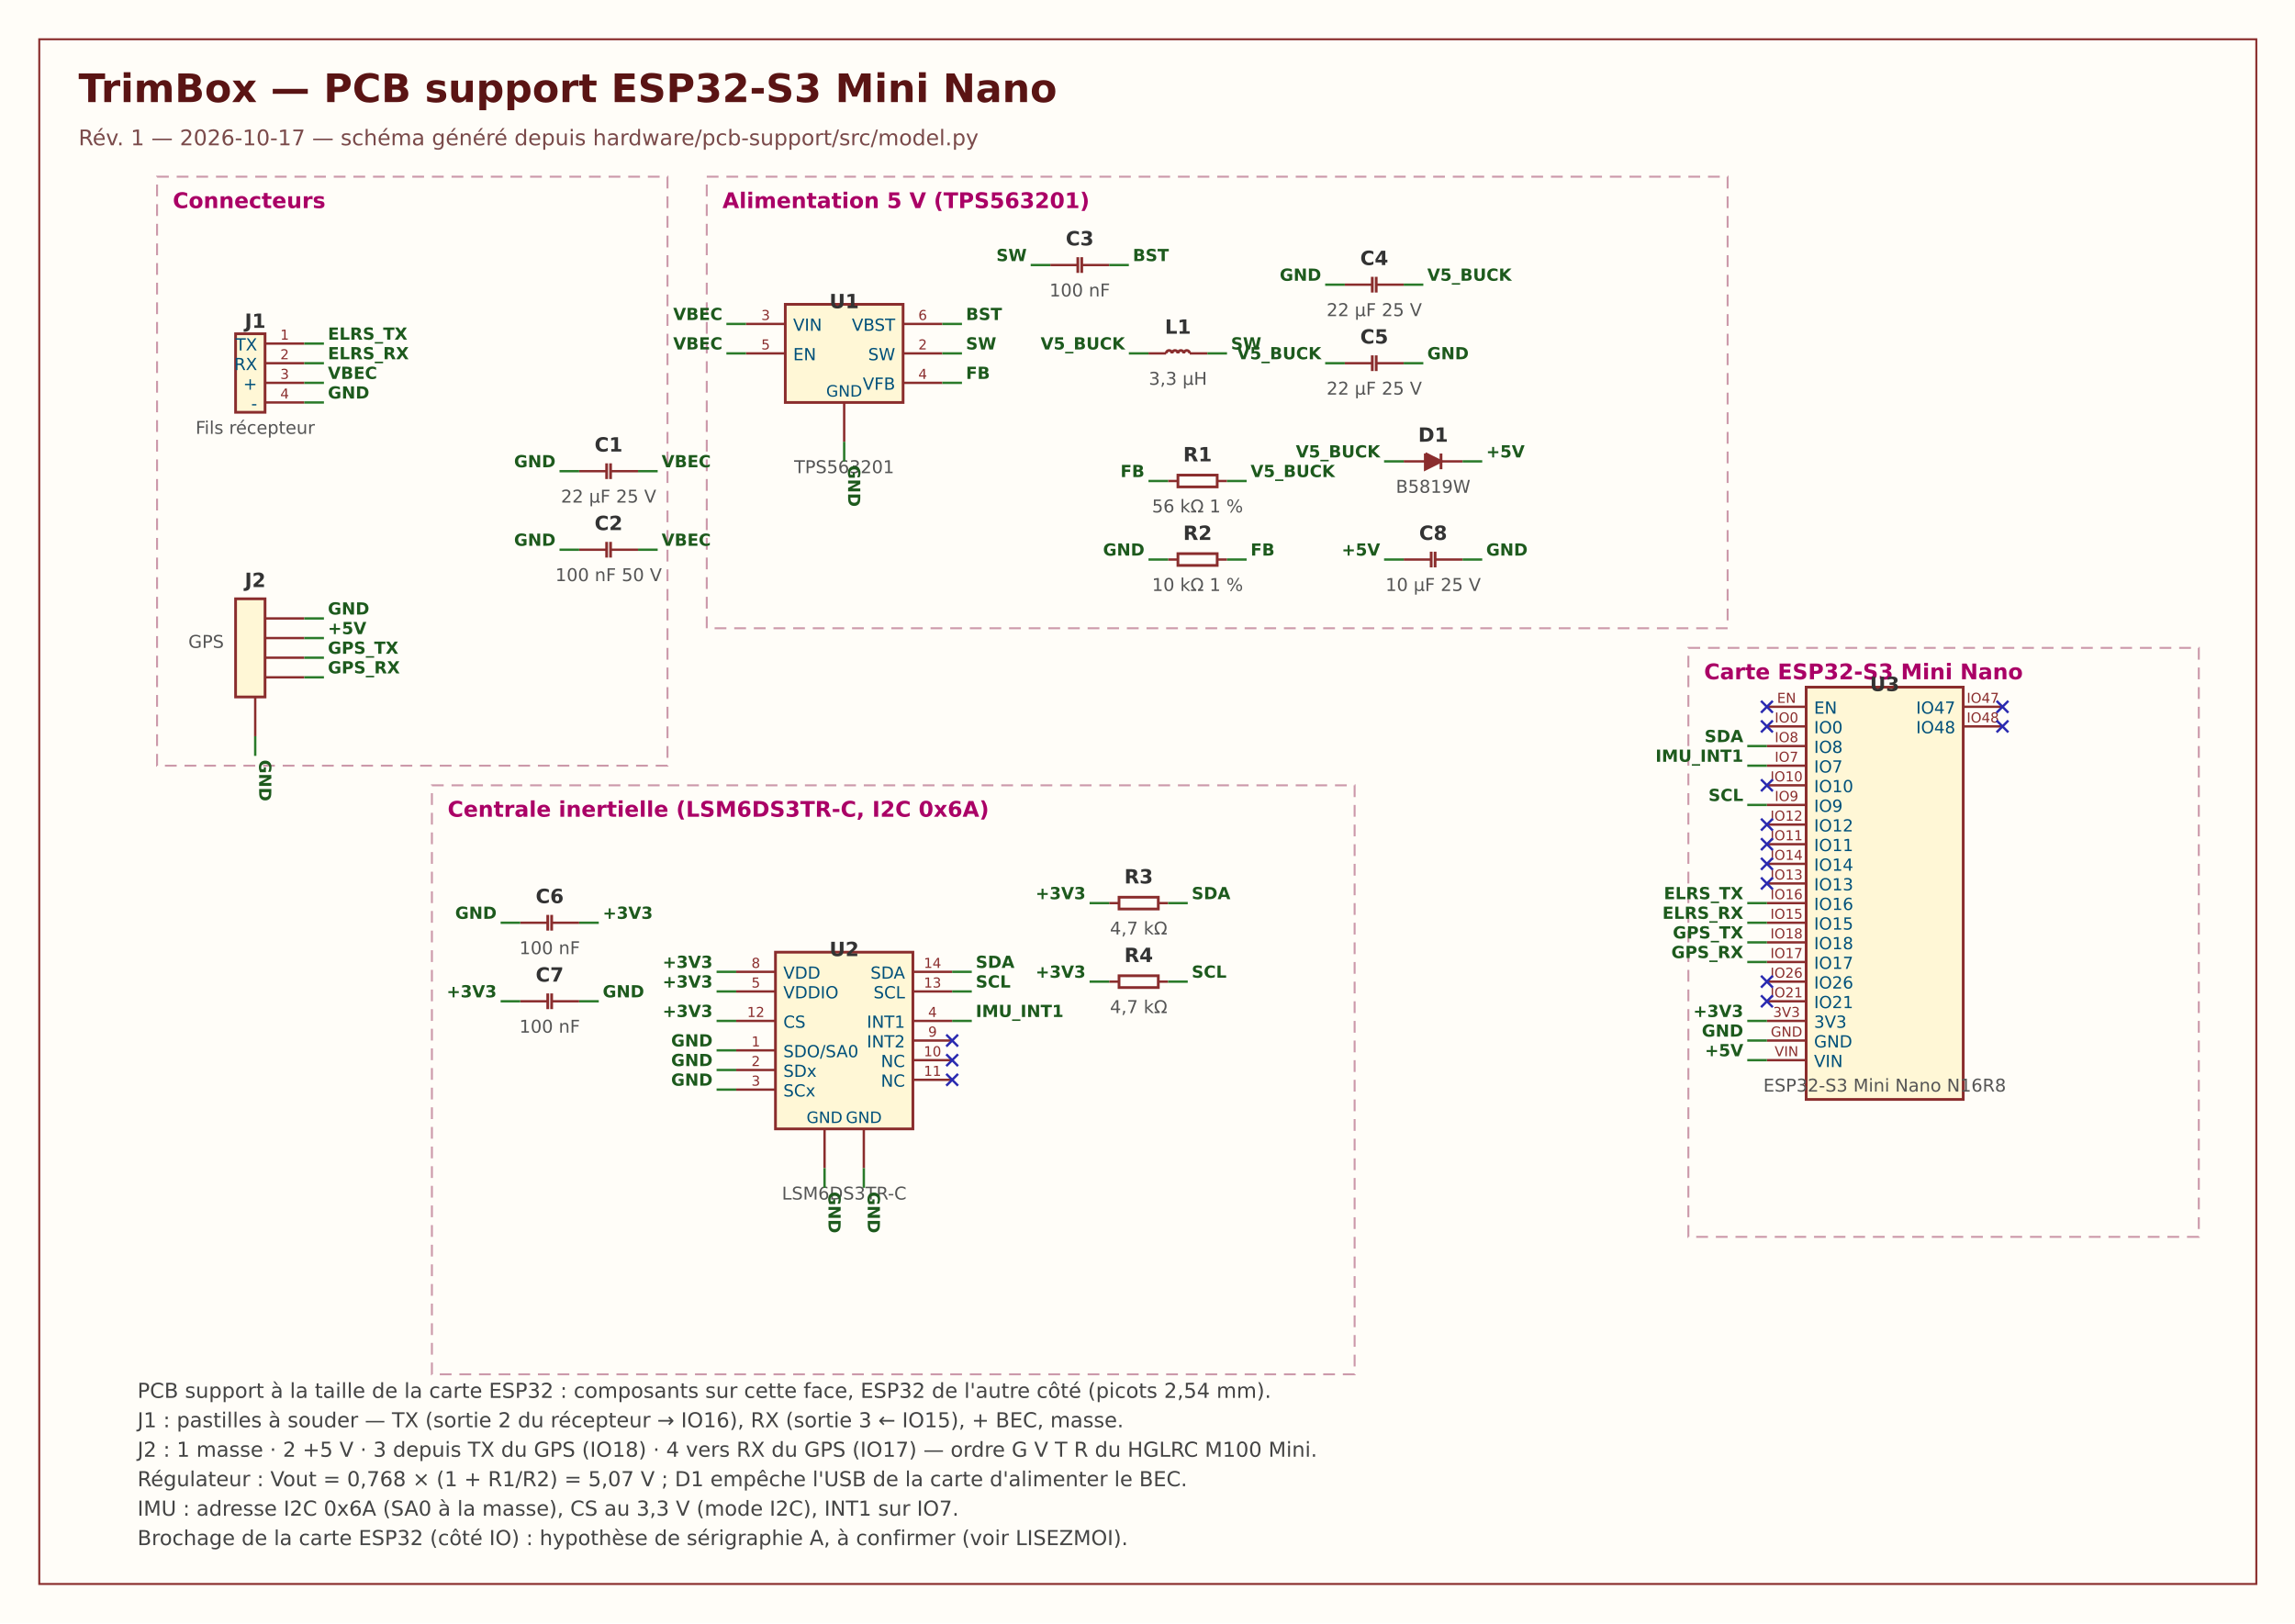
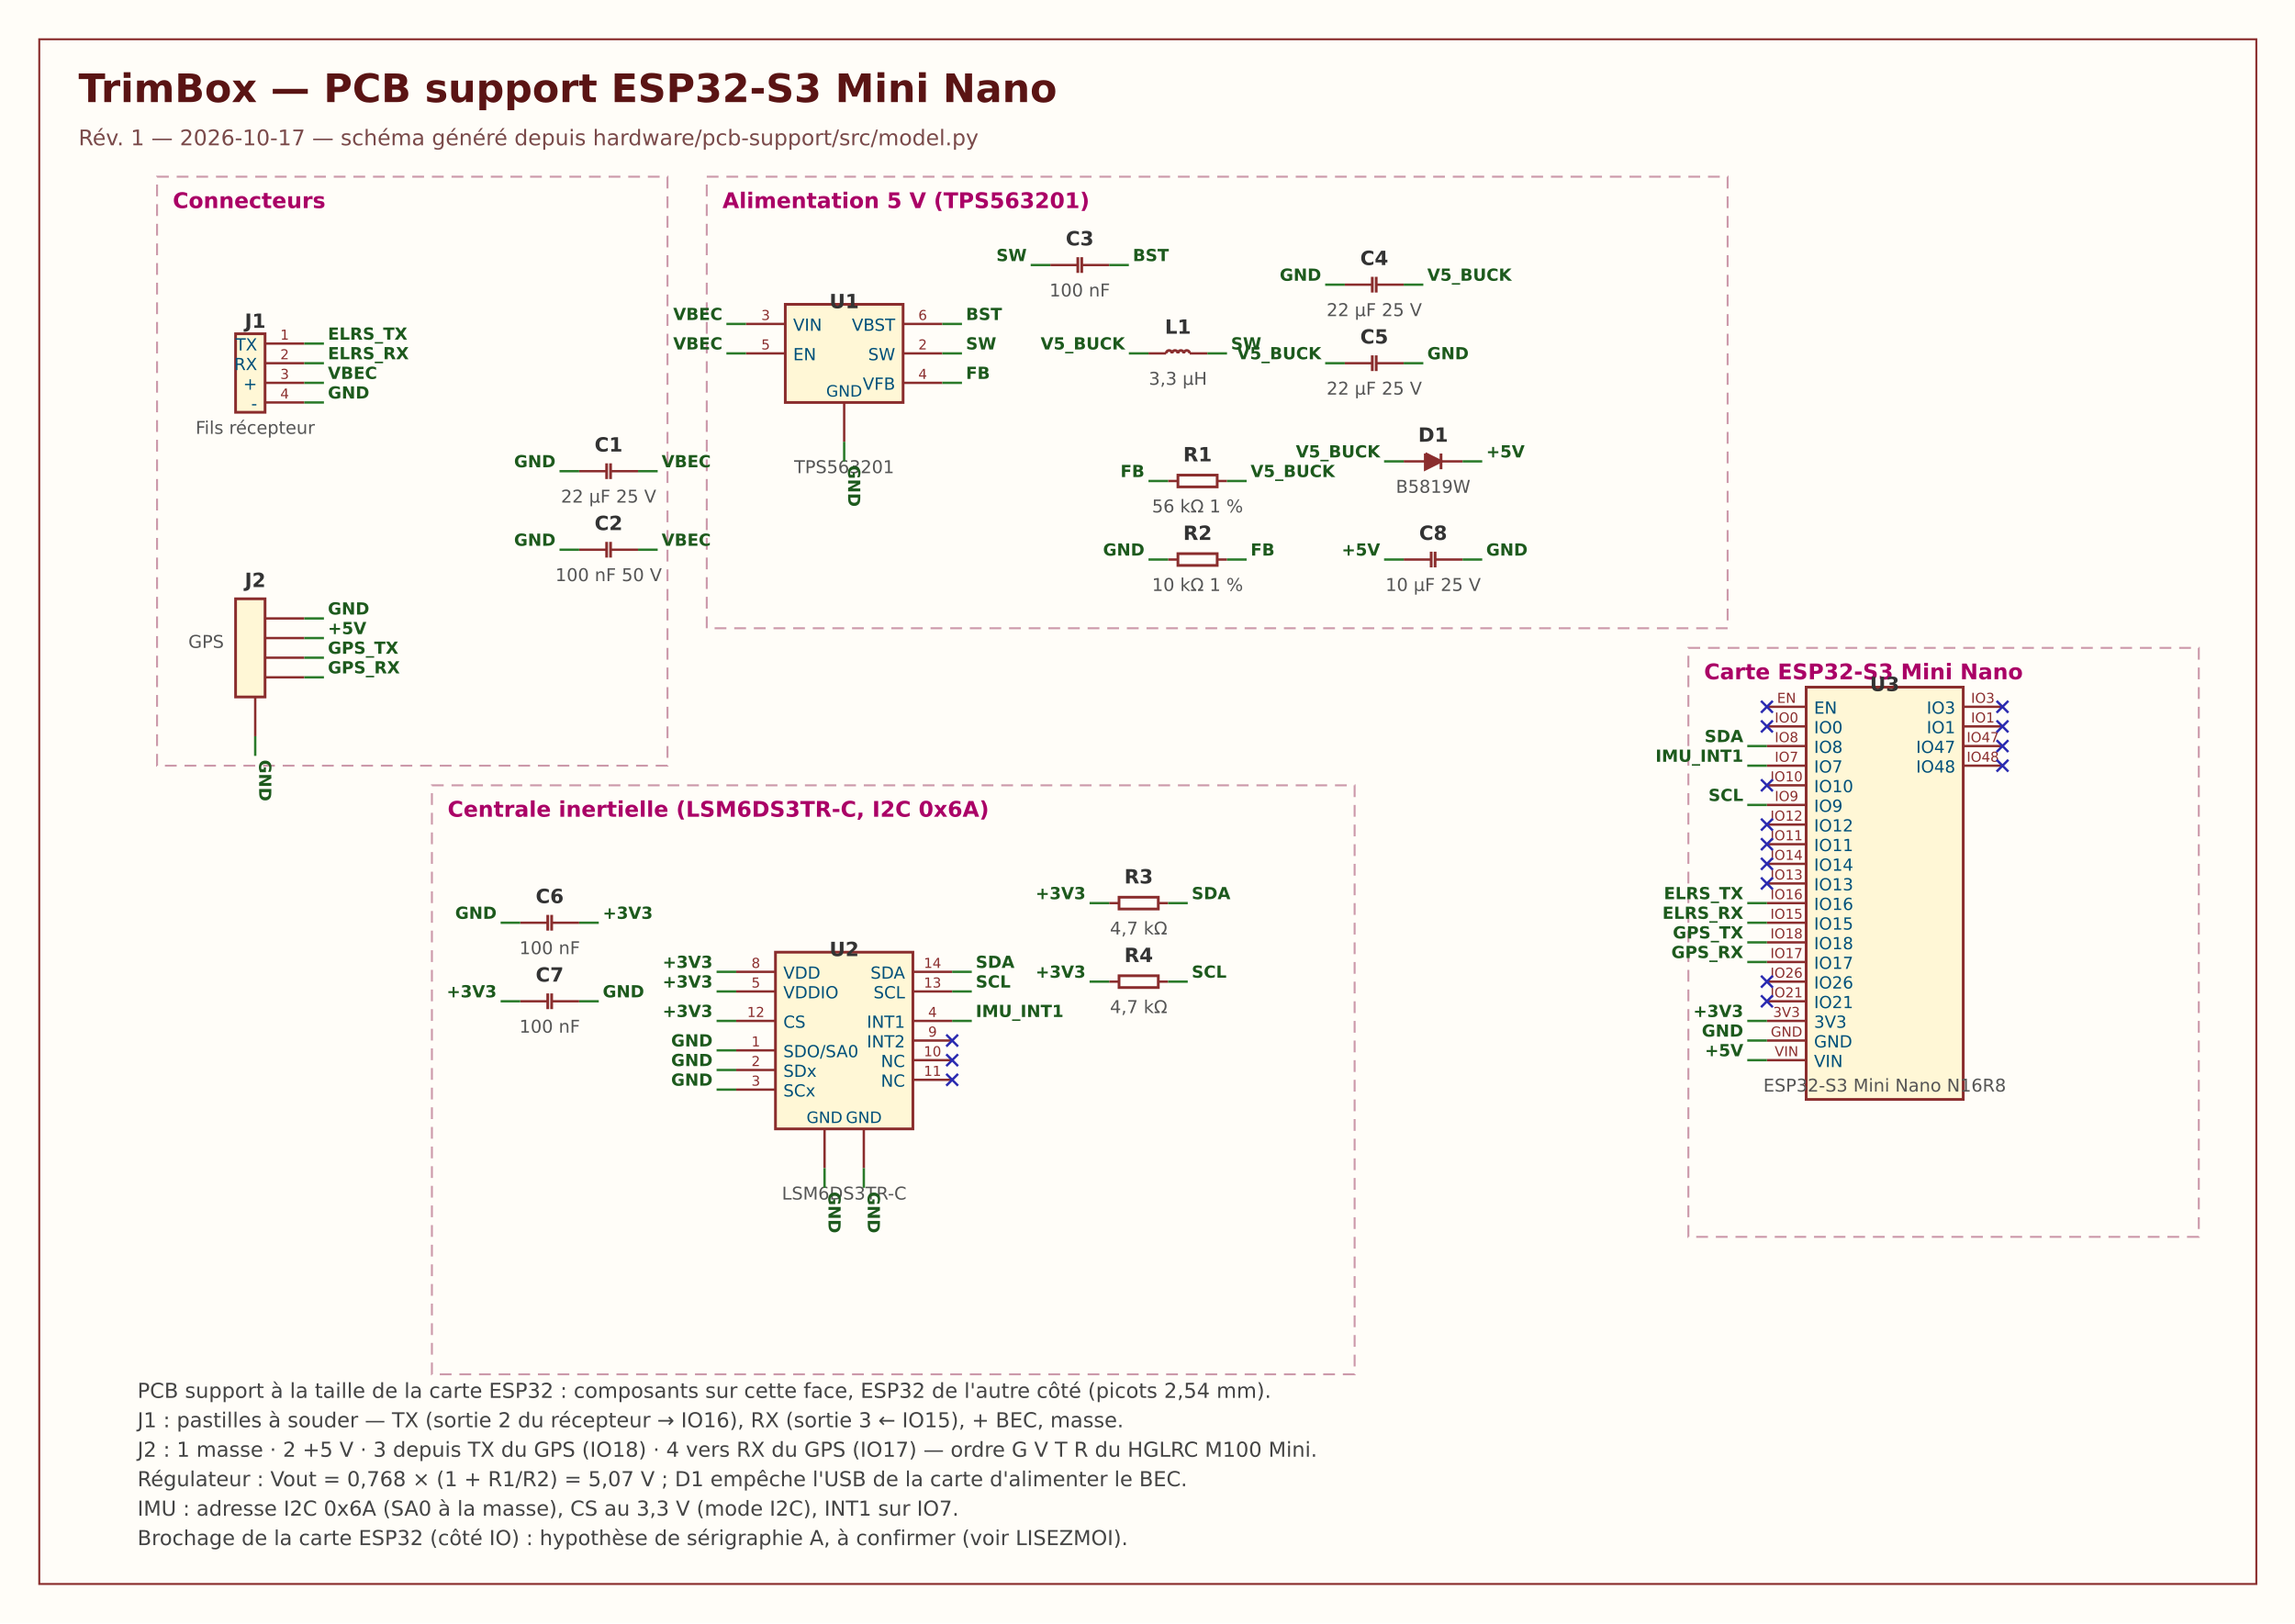
<svg xmlns="http://www.w3.org/2000/svg" width="1169" height="827" viewBox="0 0 1169 827" font-family="DejaVu Sans, Arial, sans-serif">
  <rect width="1169.3" height="826.8" fill="#fffdf8" />
  <rect x="20" y="20" width="1129.3" height="786.8" fill="none" stroke="#8a2d2d" stroke-width="1" />
  <text x="40" y="52" font-size="20" font-weight="700" fill="#5a1414">TrimBox — PCB support ESP32-S3 Mini Nano</text>
  <text x="40" y="74" font-size="11" fill="#7a4a4a">Rév. 1 — 2026-10-17 — schéma généré depuis hardware/pcb-support/src/model.py</text>
  <rect x="80" y="90" width="260" height="300" fill="none" stroke="#c9a" stroke-dasharray="6 4" />
  <text x="88" y="106" font-size="11" fill="#a06" font-weight="700">Connecteurs</text>
  <rect x="360" y="90" width="520" height="230" fill="none" stroke="#c9a" stroke-dasharray="6 4" />
  <text x="368" y="106" font-size="11" fill="#a06" font-weight="700">Alimentation 5 V (TPS563201)</text>
  <rect x="220" y="400" width="470" height="300" fill="none" stroke="#c9a" stroke-dasharray="6 4" />
  <text x="228" y="416" font-size="11" fill="#a06" font-weight="700">Centrale inertielle (LSM6DS3TR-C, I2C 0x6A)</text>
  <rect x="860" y="330" width="260" height="300" fill="none" stroke="#c9a" stroke-dasharray="6 4" />
  <text x="868" y="346" font-size="11" fill="#a06" font-weight="700">Carte ESP32-S3 Mini Nano</text>
  <rect x="920.0" y="350.0" width="80.0" height="210.0" fill="#fff7d6" stroke="#8a2d2d" stroke-width="1.4" />
  <line x1="900.0" y1="360.0" x2="920.0" y2="360.0" stroke="#8a2d2d" stroke-width="1.2" />
  <text x="924.0" y="363.5" font-size="8.5" text-anchor="start" fill="#00507a">EN</text>
  <text x="910.0" y="358.0" font-size="7" text-anchor="middle" fill="#8a2d2d">EN</text>
  <line x1="900.0" y1="370.0" x2="920.0" y2="370.0" stroke="#8a2d2d" stroke-width="1.2" />
  <text x="924.0" y="373.5" font-size="8.5" text-anchor="start" fill="#00507a">IO0</text>
  <text x="910.0" y="368.0" font-size="7" text-anchor="middle" fill="#8a2d2d">IO0</text>
  <line x1="900.0" y1="380.0" x2="920.0" y2="380.0" stroke="#8a2d2d" stroke-width="1.2" />
  <text x="924.0" y="383.5" font-size="8.5" text-anchor="start" fill="#00507a">IO8</text>
  <text x="910.0" y="378.0" font-size="7" text-anchor="middle" fill="#8a2d2d">IO8</text>
  <line x1="900.0" y1="390.0" x2="920.0" y2="390.0" stroke="#8a2d2d" stroke-width="1.2" />
  <text x="924.0" y="393.5" font-size="8.5" text-anchor="start" fill="#00507a">IO7</text>
  <text x="910.0" y="388.0" font-size="7" text-anchor="middle" fill="#8a2d2d">IO7</text>
  <line x1="900.0" y1="400.0" x2="920.0" y2="400.0" stroke="#8a2d2d" stroke-width="1.2" />
  <text x="924.0" y="403.5" font-size="8.5" text-anchor="start" fill="#00507a">IO10</text>
  <text x="910.0" y="398.0" font-size="7" text-anchor="middle" fill="#8a2d2d">IO10</text>
  <line x1="900.0" y1="410.0" x2="920.0" y2="410.0" stroke="#8a2d2d" stroke-width="1.2" />
  <text x="924.0" y="413.5" font-size="8.5" text-anchor="start" fill="#00507a">IO9</text>
  <text x="910.0" y="408.0" font-size="7" text-anchor="middle" fill="#8a2d2d">IO9</text>
  <line x1="900.0" y1="420.0" x2="920.0" y2="420.0" stroke="#8a2d2d" stroke-width="1.2" />
  <text x="924.0" y="423.5" font-size="8.5" text-anchor="start" fill="#00507a">IO12</text>
  <text x="910.0" y="418.0" font-size="7" text-anchor="middle" fill="#8a2d2d">IO12</text>
  <line x1="900.0" y1="430.0" x2="920.0" y2="430.0" stroke="#8a2d2d" stroke-width="1.2" />
  <text x="924.0" y="433.5" font-size="8.5" text-anchor="start" fill="#00507a">IO11</text>
  <text x="910.0" y="428.0" font-size="7" text-anchor="middle" fill="#8a2d2d">IO11</text>
  <line x1="900.0" y1="440.0" x2="920.0" y2="440.0" stroke="#8a2d2d" stroke-width="1.2" />
  <text x="924.0" y="443.5" font-size="8.5" text-anchor="start" fill="#00507a">IO14</text>
  <text x="910.0" y="438.0" font-size="7" text-anchor="middle" fill="#8a2d2d">IO14</text>
  <line x1="900.0" y1="450.0" x2="920.0" y2="450.0" stroke="#8a2d2d" stroke-width="1.2" />
  <text x="924.0" y="453.5" font-size="8.5" text-anchor="start" fill="#00507a">IO13</text>
  <text x="910.0" y="448.0" font-size="7" text-anchor="middle" fill="#8a2d2d">IO13</text>
  <line x1="900.0" y1="460.0" x2="920.0" y2="460.0" stroke="#8a2d2d" stroke-width="1.2" />
  <text x="924.0" y="463.5" font-size="8.5" text-anchor="start" fill="#00507a">IO16</text>
  <text x="910.0" y="458.0" font-size="7" text-anchor="middle" fill="#8a2d2d">IO16</text>
  <line x1="900.0" y1="470.0" x2="920.0" y2="470.0" stroke="#8a2d2d" stroke-width="1.2" />
  <text x="924.0" y="473.5" font-size="8.5" text-anchor="start" fill="#00507a">IO15</text>
  <text x="910.0" y="468.0" font-size="7" text-anchor="middle" fill="#8a2d2d">IO15</text>
  <line x1="900.0" y1="480.0" x2="920.0" y2="480.0" stroke="#8a2d2d" stroke-width="1.2" />
  <text x="924.0" y="483.5" font-size="8.5" text-anchor="start" fill="#00507a">IO18</text>
  <text x="910.0" y="478.0" font-size="7" text-anchor="middle" fill="#8a2d2d">IO18</text>
  <line x1="900.0" y1="490.0" x2="920.0" y2="490.0" stroke="#8a2d2d" stroke-width="1.2" />
  <text x="924.0" y="493.5" font-size="8.5" text-anchor="start" fill="#00507a">IO17</text>
  <text x="910.0" y="488.0" font-size="7" text-anchor="middle" fill="#8a2d2d">IO17</text>
  <line x1="900.0" y1="500.0" x2="920.0" y2="500.0" stroke="#8a2d2d" stroke-width="1.2" />
  <text x="924.0" y="503.5" font-size="8.5" text-anchor="start" fill="#00507a">IO26</text>
  <text x="910.0" y="498.0" font-size="7" text-anchor="middle" fill="#8a2d2d">IO26</text>
  <line x1="900.0" y1="510.0" x2="920.0" y2="510.0" stroke="#8a2d2d" stroke-width="1.2" />
  <text x="924.0" y="513.5" font-size="8.5" text-anchor="start" fill="#00507a">IO21</text>
  <text x="910.0" y="508.0" font-size="7" text-anchor="middle" fill="#8a2d2d">IO21</text>
  <line x1="900.0" y1="520.0" x2="920.0" y2="520.0" stroke="#8a2d2d" stroke-width="1.2" />
  <text x="924.0" y="523.5" font-size="8.5" text-anchor="start" fill="#00507a">3V3</text>
  <text x="910.0" y="518.0" font-size="7" text-anchor="middle" fill="#8a2d2d">3V3</text>
  <line x1="900.0" y1="530.0" x2="920.0" y2="530.0" stroke="#8a2d2d" stroke-width="1.2" />
  <text x="924.0" y="533.5" font-size="8.5" text-anchor="start" fill="#00507a">GND</text>
  <text x="910.0" y="528.0" font-size="7" text-anchor="middle" fill="#8a2d2d">GND</text>
  <line x1="900.0" y1="540.0" x2="920.0" y2="540.0" stroke="#8a2d2d" stroke-width="1.2" />
  <text x="924.0" y="543.5" font-size="8.5" text-anchor="start" fill="#00507a">VIN</text>
  <text x="910.0" y="538.0" font-size="7" text-anchor="middle" fill="#8a2d2d">VIN</text>
  <line x1="1020.0" y1="360.0" x2="1000.0" y2="360.0" stroke="#8a2d2d" stroke-width="1.2" />
-   <text x="996.0" y="363.5" font-size="8.5" text-anchor="end" fill="#00507a">IO47</text>
-   <text x="1010.0" y="358.0" font-size="7" text-anchor="middle" fill="#8a2d2d">IO47</text>
+   <text x="996.0" y="363.5" font-size="8.5" text-anchor="end" fill="#00507a">IO3</text>
+   <text x="1010.0" y="358.0" font-size="7" text-anchor="middle" fill="#8a2d2d">IO3</text>
  <line x1="1020.0" y1="370.0" x2="1000.0" y2="370.0" stroke="#8a2d2d" stroke-width="1.2" />
-   <text x="996.0" y="373.5" font-size="8.5" text-anchor="end" fill="#00507a">IO48</text>
-   <text x="1010.0" y="368.0" font-size="7" text-anchor="middle" fill="#8a2d2d">IO48</text>
+   <text x="996.0" y="373.5" font-size="8.5" text-anchor="end" fill="#00507a">IO1</text>
+   <text x="1010.0" y="368.0" font-size="7" text-anchor="middle" fill="#8a2d2d">IO1</text>
+   <line x1="1020.0" y1="380.0" x2="1000.0" y2="380.0" stroke="#8a2d2d" stroke-width="1.2" />
+   <text x="996.0" y="383.5" font-size="8.5" text-anchor="end" fill="#00507a">IO47</text>
+   <text x="1010.0" y="378.0" font-size="7" text-anchor="middle" fill="#8a2d2d">IO47</text>
+   <line x1="1020.0" y1="390.0" x2="1000.0" y2="390.0" stroke="#8a2d2d" stroke-width="1.2" />
+   <text x="996.0" y="393.5" font-size="8.5" text-anchor="end" fill="#00507a">IO48</text>
+   <text x="1010.0" y="388.0" font-size="7" text-anchor="middle" fill="#8a2d2d">IO48</text>
  <text x="960.0" y="352.0" font-size="10" font-weight="700" text-anchor="middle" fill="#333">U3</text>
  <text x="960.0" y="556.0" font-size="9" text-anchor="middle" fill="#555">ESP32-S3 Mini Nano N16R8</text>
  <rect x="120.0" y="170.0" width="15.0" height="40.0" fill="#fff7d6" stroke="#8a2d2d" stroke-width="1.4" />
  <line x1="155.0" y1="175.0" x2="135.0" y2="175.0" stroke="#8a2d2d" stroke-width="1.2" />
  <text x="131.0" y="178.5" font-size="8.5" text-anchor="end" fill="#00507a">TX</text>
  <text x="145.0" y="173.0" font-size="7" text-anchor="middle" fill="#8a2d2d">1</text>
  <line x1="155.0" y1="185.0" x2="135.0" y2="185.0" stroke="#8a2d2d" stroke-width="1.2" />
  <text x="131.0" y="188.5" font-size="8.5" text-anchor="end" fill="#00507a">RX</text>
  <text x="145.0" y="183.0" font-size="7" text-anchor="middle" fill="#8a2d2d">2</text>
  <line x1="155.0" y1="195.0" x2="135.0" y2="195.0" stroke="#8a2d2d" stroke-width="1.2" />
  <text x="131.0" y="198.5" font-size="8.5" text-anchor="end" fill="#00507a">+</text>
  <text x="145.0" y="193.0" font-size="7" text-anchor="middle" fill="#8a2d2d">3</text>
  <line x1="155.0" y1="205.0" x2="135.0" y2="205.0" stroke="#8a2d2d" stroke-width="1.2" />
  <text x="131.0" y="208.5" font-size="8.5" text-anchor="end" fill="#00507a">-</text>
  <text x="145.0" y="203.0" font-size="7" text-anchor="middle" fill="#8a2d2d">4</text>
  <text x="130.0" y="167.0" font-size="10" font-weight="700" text-anchor="middle" fill="#333">J1</text>
  <text x="130.0" y="221.0" font-size="9" text-anchor="middle" fill="#555">Fils récepteur</text>
  <rect x="120.0" y="305.0" width="15.0" height="50.0" fill="#fff7d6" stroke="#8a2d2d" stroke-width="1.4" />
  <line x1="155.0" y1="315.0" x2="135.0" y2="315.0" stroke="#8a2d2d" stroke-width="1.2" />
  <line x1="155.0" y1="325.0" x2="135.0" y2="325.0" stroke="#8a2d2d" stroke-width="1.2" />
  <line x1="155.0" y1="335.0" x2="135.0" y2="335.0" stroke="#8a2d2d" stroke-width="1.2" />
  <line x1="155.0" y1="345.0" x2="135.0" y2="345.0" stroke="#8a2d2d" stroke-width="1.2" />
  <line x1="130.0" y1="375.0" x2="130.0" y2="355.0" stroke="#8a2d2d" stroke-width="1.2" />
  <text x="130.0" y="299.0" font-size="10" font-weight="700" text-anchor="middle" fill="#333">J2</text>
  <text x="105.0" y="330.0" font-size="9" text-anchor="middle" fill="#555">GPS</text>
  <rect x="400.0" y="155.0" width="60.0" height="50.0" fill="#fff7d6" stroke="#8a2d2d" stroke-width="1.4" />
  <line x1="380.0" y1="165.0" x2="400.0" y2="165.0" stroke="#8a2d2d" stroke-width="1.2" />
  <text x="404.0" y="168.5" font-size="8.5" text-anchor="start" fill="#00507a">VIN</text>
  <text x="390.0" y="163.0" font-size="7" text-anchor="middle" fill="#8a2d2d">3</text>
  <line x1="380.0" y1="180.0" x2="400.0" y2="180.0" stroke="#8a2d2d" stroke-width="1.2" />
  <text x="404.0" y="183.5" font-size="8.5" text-anchor="start" fill="#00507a">EN</text>
  <text x="390.0" y="178.0" font-size="7" text-anchor="middle" fill="#8a2d2d">5</text>
  <line x1="430.0" y1="225.0" x2="430.0" y2="205.0" stroke="#8a2d2d" stroke-width="1.2" />
  <text x="430.0" y="202.0" font-size="8" text-anchor="middle" fill="#00507a">GND</text>
  <line x1="480.0" y1="165.0" x2="460.0" y2="165.0" stroke="#8a2d2d" stroke-width="1.2" />
  <text x="456.0" y="168.5" font-size="8.5" text-anchor="end" fill="#00507a">VBST</text>
  <text x="470.0" y="163.0" font-size="7" text-anchor="middle" fill="#8a2d2d">6</text>
  <line x1="480.0" y1="180.0" x2="460.0" y2="180.0" stroke="#8a2d2d" stroke-width="1.2" />
  <text x="456.0" y="183.5" font-size="8.5" text-anchor="end" fill="#00507a">SW</text>
  <text x="470.0" y="178.0" font-size="7" text-anchor="middle" fill="#8a2d2d">2</text>
  <line x1="480.0" y1="195.0" x2="460.0" y2="195.0" stroke="#8a2d2d" stroke-width="1.2" />
  <text x="456.0" y="198.5" font-size="8.5" text-anchor="end" fill="#00507a">VFB</text>
  <text x="470.0" y="193.0" font-size="7" text-anchor="middle" fill="#8a2d2d">4</text>
  <text x="430.0" y="157.0" font-size="10" font-weight="700" text-anchor="middle" fill="#333">U1</text>
  <text x="430.0" y="241.0" font-size="9" text-anchor="middle" fill="#555">TPS563201</text>
  <path d="M594.0,180.0 A1.5,1.5 0 0 1 597.0,180.0" fill="none" stroke="#8a2d2d" stroke-width="1.4" />
  <path d="M597.0,180.0 A1.5,1.5 0 0 1 600.0,180.0" fill="none" stroke="#8a2d2d" stroke-width="1.4" />
  <path d="M600.0,180.0 A1.5,1.5 0 0 1 603.0,180.0" fill="none" stroke="#8a2d2d" stroke-width="1.4" />
  <path d="M603.0,180.0 A1.5,1.5 0 0 1 606.0,180.0" fill="none" stroke="#8a2d2d" stroke-width="1.4" />
  <line x1="585.0" y1="180.0" x2="594.0" y2="180.0" stroke="#8a2d2d" stroke-width="1.2" />
  <line x1="615.0" y1="180.0" x2="606.0" y2="180.0" stroke="#8a2d2d" stroke-width="1.2" />
  <text x="600.0" y="170.0" font-size="10" font-weight="700" text-anchor="middle" fill="#333">L1</text>
  <text x="600.0" y="196.0" font-size="9" text-anchor="middle" fill="#555">3,3 µH</text>
  <polyline points="309.0,236.0 309.0,244.0" fill="none" stroke="#8a2d2d" stroke-width="1.4" />
  <polyline points="311.0,236.0 311.0,244.0" fill="none" stroke="#8a2d2d" stroke-width="1.4" />
  <line x1="295.0" y1="240.0" x2="309.0" y2="240.0" stroke="#8a2d2d" stroke-width="1.2" />
  <line x1="325.0" y1="240.0" x2="311.0" y2="240.0" stroke="#8a2d2d" stroke-width="1.2" />
  <text x="310.0" y="230.0" font-size="10" font-weight="700" text-anchor="middle" fill="#333">C1</text>
  <text x="310.0" y="256.0" font-size="9" text-anchor="middle" fill="#555">22 µF 25 V</text>
  <polyline points="309.0,276.0 309.0,284.0" fill="none" stroke="#8a2d2d" stroke-width="1.4" />
  <polyline points="311.0,276.0 311.0,284.0" fill="none" stroke="#8a2d2d" stroke-width="1.4" />
  <line x1="295.0" y1="280.0" x2="309.0" y2="280.0" stroke="#8a2d2d" stroke-width="1.2" />
  <line x1="325.0" y1="280.0" x2="311.0" y2="280.0" stroke="#8a2d2d" stroke-width="1.2" />
  <text x="310.0" y="270.0" font-size="10" font-weight="700" text-anchor="middle" fill="#333">C2</text>
  <text x="310.0" y="296.0" font-size="9" text-anchor="middle" fill="#555">100 nF 50 V</text>
  <polyline points="549.0,131.0 549.0,139.0" fill="none" stroke="#8a2d2d" stroke-width="1.4" />
  <polyline points="551.0,131.0 551.0,139.0" fill="none" stroke="#8a2d2d" stroke-width="1.4" />
  <line x1="535.0" y1="135.0" x2="549.0" y2="135.0" stroke="#8a2d2d" stroke-width="1.2" />
  <line x1="565.0" y1="135.0" x2="551.0" y2="135.0" stroke="#8a2d2d" stroke-width="1.2" />
  <text x="550.0" y="125.0" font-size="10" font-weight="700" text-anchor="middle" fill="#333">C3</text>
  <text x="550.0" y="151.0" font-size="9" text-anchor="middle" fill="#555">100 nF</text>
  <rect x="600.0" y="242.0" width="20.0" height="6.0" fill="none" stroke="#8a2d2d" stroke-width="1.4" />
  <line x1="595.0" y1="245.0" x2="600.0" y2="245.0" stroke="#8a2d2d" stroke-width="1.2" />
  <line x1="625.0" y1="245.0" x2="620.0" y2="245.0" stroke="#8a2d2d" stroke-width="1.2" />
  <text x="610.0" y="235.0" font-size="10" font-weight="700" text-anchor="middle" fill="#333">R1</text>
  <text x="610.0" y="261.0" font-size="9" text-anchor="middle" fill="#555">56 kΩ 1 %</text>
  <rect x="600.0" y="282.0" width="20.0" height="6.0" fill="none" stroke="#8a2d2d" stroke-width="1.4" />
  <line x1="595.0" y1="285.0" x2="600.0" y2="285.0" stroke="#8a2d2d" stroke-width="1.2" />
  <line x1="625.0" y1="285.0" x2="620.0" y2="285.0" stroke="#8a2d2d" stroke-width="1.2" />
  <text x="610.0" y="275.0" font-size="10" font-weight="700" text-anchor="middle" fill="#333">R2</text>
  <text x="610.0" y="301.0" font-size="9" text-anchor="middle" fill="#555">10 kΩ 1 %</text>
  <polyline points="699.0,141.0 699.0,149.0" fill="none" stroke="#8a2d2d" stroke-width="1.4" />
  <polyline points="701.0,141.0 701.0,149.0" fill="none" stroke="#8a2d2d" stroke-width="1.4" />
  <line x1="685.0" y1="145.0" x2="699.0" y2="145.0" stroke="#8a2d2d" stroke-width="1.2" />
  <line x1="715.0" y1="145.0" x2="701.0" y2="145.0" stroke="#8a2d2d" stroke-width="1.2" />
  <text x="700.0" y="135.0" font-size="10" font-weight="700" text-anchor="middle" fill="#333">C4</text>
  <text x="700.0" y="161.0" font-size="9" text-anchor="middle" fill="#555">22 µF 25 V</text>
  <polyline points="699.0,181.0 699.0,189.0" fill="none" stroke="#8a2d2d" stroke-width="1.4" />
  <polyline points="701.0,181.0 701.0,189.0" fill="none" stroke="#8a2d2d" stroke-width="1.4" />
  <line x1="685.0" y1="185.0" x2="699.0" y2="185.0" stroke="#8a2d2d" stroke-width="1.2" />
  <line x1="715.0" y1="185.0" x2="701.0" y2="185.0" stroke="#8a2d2d" stroke-width="1.2" />
  <text x="700.0" y="175.0" font-size="10" font-weight="700" text-anchor="middle" fill="#333">C5</text>
  <text x="700.0" y="201.0" font-size="9" text-anchor="middle" fill="#555">22 µF 25 V</text>
  <polyline points="734.0,231.0 734.0,239.0" fill="none" stroke="#8a2d2d" stroke-width="1.4" />
  <polyline points="726.0,231.0 726.0,239.0 734.0,235.0 726.0,231.0" fill="#8a2d2d" stroke="#8a2d2d" stroke-width="1.4" />
  <line x1="745.0" y1="235.0" x2="734.0" y2="235.0" stroke="#8a2d2d" stroke-width="1.2" />
  <line x1="715.0" y1="235.0" x2="726.0" y2="235.0" stroke="#8a2d2d" stroke-width="1.2" />
  <text x="730.0" y="225.0" font-size="10" font-weight="700" text-anchor="middle" fill="#333">D1</text>
  <text x="730.0" y="251.0" font-size="9" text-anchor="middle" fill="#555">B5819W</text>
  <polyline points="729.0,281.0 729.0,289.0" fill="none" stroke="#8a2d2d" stroke-width="1.4" />
  <polyline points="731.0,281.0 731.0,289.0" fill="none" stroke="#8a2d2d" stroke-width="1.4" />
  <line x1="715.0" y1="285.0" x2="729.0" y2="285.0" stroke="#8a2d2d" stroke-width="1.2" />
  <line x1="745.0" y1="285.0" x2="731.0" y2="285.0" stroke="#8a2d2d" stroke-width="1.2" />
  <text x="730.0" y="275.0" font-size="10" font-weight="700" text-anchor="middle" fill="#333">C8</text>
  <text x="730.0" y="301.0" font-size="9" text-anchor="middle" fill="#555">10 µF 25 V</text>
  <rect x="395.0" y="485.0" width="70.0" height="90.0" fill="#fff7d6" stroke="#8a2d2d" stroke-width="1.4" />
  <line x1="375.0" y1="495.0" x2="395.0" y2="495.0" stroke="#8a2d2d" stroke-width="1.2" />
  <text x="399.0" y="498.5" font-size="8.5" text-anchor="start" fill="#00507a">VDD</text>
  <text x="385.0" y="493.0" font-size="7" text-anchor="middle" fill="#8a2d2d">8</text>
  <line x1="375.0" y1="505.0" x2="395.0" y2="505.0" stroke="#8a2d2d" stroke-width="1.2" />
  <text x="399.0" y="508.5" font-size="8.5" text-anchor="start" fill="#00507a">VDDIO</text>
  <text x="385.0" y="503.0" font-size="7" text-anchor="middle" fill="#8a2d2d">5</text>
  <line x1="375.0" y1="520.0" x2="395.0" y2="520.0" stroke="#8a2d2d" stroke-width="1.2" />
  <text x="399.0" y="523.5" font-size="8.5" text-anchor="start" fill="#00507a">CS</text>
  <text x="385.0" y="518.0" font-size="7" text-anchor="middle" fill="#8a2d2d">12</text>
  <line x1="375.0" y1="535.0" x2="395.0" y2="535.0" stroke="#8a2d2d" stroke-width="1.2" />
  <text x="399.0" y="538.5" font-size="8.5" text-anchor="start" fill="#00507a">SDO/SA0</text>
  <text x="385.0" y="533.0" font-size="7" text-anchor="middle" fill="#8a2d2d">1</text>
  <line x1="375.0" y1="545.0" x2="395.0" y2="545.0" stroke="#8a2d2d" stroke-width="1.2" />
  <text x="399.0" y="548.5" font-size="8.5" text-anchor="start" fill="#00507a">SDx</text>
  <text x="385.0" y="543.0" font-size="7" text-anchor="middle" fill="#8a2d2d">2</text>
  <line x1="375.0" y1="555.0" x2="395.0" y2="555.0" stroke="#8a2d2d" stroke-width="1.2" />
  <text x="399.0" y="558.5" font-size="8.5" text-anchor="start" fill="#00507a">SCx</text>
  <text x="385.0" y="553.0" font-size="7" text-anchor="middle" fill="#8a2d2d">3</text>
  <line x1="420.0" y1="595.0" x2="420.0" y2="575.0" stroke="#8a2d2d" stroke-width="1.2" />
  <text x="420.0" y="572.0" font-size="8" text-anchor="middle" fill="#00507a">GND</text>
  <line x1="440.0" y1="595.0" x2="440.0" y2="575.0" stroke="#8a2d2d" stroke-width="1.2" />
  <text x="440.0" y="572.0" font-size="8" text-anchor="middle" fill="#00507a">GND</text>
  <line x1="485.0" y1="495.0" x2="465.0" y2="495.0" stroke="#8a2d2d" stroke-width="1.2" />
  <text x="461.0" y="498.5" font-size="8.5" text-anchor="end" fill="#00507a">SDA</text>
  <text x="475.0" y="493.0" font-size="7" text-anchor="middle" fill="#8a2d2d">14</text>
  <line x1="485.0" y1="505.0" x2="465.0" y2="505.0" stroke="#8a2d2d" stroke-width="1.2" />
  <text x="461.0" y="508.5" font-size="8.5" text-anchor="end" fill="#00507a">SCL</text>
  <text x="475.0" y="503.0" font-size="7" text-anchor="middle" fill="#8a2d2d">13</text>
  <line x1="485.0" y1="520.0" x2="465.0" y2="520.0" stroke="#8a2d2d" stroke-width="1.2" />
  <text x="461.0" y="523.5" font-size="8.5" text-anchor="end" fill="#00507a">INT1</text>
  <text x="475.0" y="518.0" font-size="7" text-anchor="middle" fill="#8a2d2d">4</text>
  <line x1="485.0" y1="530.0" x2="465.0" y2="530.0" stroke="#8a2d2d" stroke-width="1.2" />
  <text x="461.0" y="533.5" font-size="8.5" text-anchor="end" fill="#00507a">INT2</text>
  <text x="475.0" y="528.0" font-size="7" text-anchor="middle" fill="#8a2d2d">9</text>
  <line x1="485.0" y1="540.0" x2="465.0" y2="540.0" stroke="#8a2d2d" stroke-width="1.2" />
  <text x="461.0" y="543.5" font-size="8.5" text-anchor="end" fill="#00507a">NC</text>
  <text x="475.0" y="538.0" font-size="7" text-anchor="middle" fill="#8a2d2d">10</text>
  <line x1="485.0" y1="550.0" x2="465.0" y2="550.0" stroke="#8a2d2d" stroke-width="1.2" />
  <text x="461.0" y="553.5" font-size="8.5" text-anchor="end" fill="#00507a">NC</text>
  <text x="475.0" y="548.0" font-size="7" text-anchor="middle" fill="#8a2d2d">11</text>
  <text x="430.0" y="487.0" font-size="10" font-weight="700" text-anchor="middle" fill="#333">U2</text>
  <text x="430.0" y="611.0" font-size="9" text-anchor="middle" fill="#555">LSM6DS3TR-C</text>
  <polyline points="279.0,466.0 279.0,474.0" fill="none" stroke="#8a2d2d" stroke-width="1.4" />
  <polyline points="281.0,466.0 281.0,474.0" fill="none" stroke="#8a2d2d" stroke-width="1.4" />
  <line x1="265.0" y1="470.0" x2="279.0" y2="470.0" stroke="#8a2d2d" stroke-width="1.2" />
  <line x1="295.0" y1="470.0" x2="281.0" y2="470.0" stroke="#8a2d2d" stroke-width="1.2" />
  <text x="280.0" y="460.0" font-size="10" font-weight="700" text-anchor="middle" fill="#333">C6</text>
  <text x="280.0" y="486.0" font-size="9" text-anchor="middle" fill="#555">100 nF</text>
  <polyline points="279.0,506.0 279.0,514.0" fill="none" stroke="#8a2d2d" stroke-width="1.4" />
  <polyline points="281.0,506.0 281.0,514.0" fill="none" stroke="#8a2d2d" stroke-width="1.4" />
  <line x1="265.0" y1="510.0" x2="279.0" y2="510.0" stroke="#8a2d2d" stroke-width="1.2" />
  <line x1="295.0" y1="510.0" x2="281.0" y2="510.0" stroke="#8a2d2d" stroke-width="1.2" />
  <text x="280.0" y="500.0" font-size="10" font-weight="700" text-anchor="middle" fill="#333">C7</text>
  <text x="280.0" y="526.0" font-size="9" text-anchor="middle" fill="#555">100 nF</text>
  <rect x="570.0" y="457.0" width="20.0" height="6.0" fill="none" stroke="#8a2d2d" stroke-width="1.4" />
  <line x1="565.0" y1="460.0" x2="570.0" y2="460.0" stroke="#8a2d2d" stroke-width="1.2" />
  <line x1="595.0" y1="460.0" x2="590.0" y2="460.0" stroke="#8a2d2d" stroke-width="1.2" />
  <text x="580.0" y="450.0" font-size="10" font-weight="700" text-anchor="middle" fill="#333">R3</text>
  <text x="580.0" y="476.0" font-size="9" text-anchor="middle" fill="#555">4,7 kΩ</text>
  <rect x="570.0" y="497.0" width="20.0" height="6.0" fill="none" stroke="#8a2d2d" stroke-width="1.4" />
  <line x1="565.0" y1="500.0" x2="570.0" y2="500.0" stroke="#8a2d2d" stroke-width="1.2" />
  <line x1="595.0" y1="500.0" x2="590.0" y2="500.0" stroke="#8a2d2d" stroke-width="1.2" />
  <text x="580.0" y="490.0" font-size="10" font-weight="700" text-anchor="middle" fill="#333">R4</text>
  <text x="580.0" y="516.0" font-size="9" text-anchor="middle" fill="#555">4,7 kΩ</text>
  <line x1="900.0" y1="380.0" x2="890.0" y2="380.0" stroke="#2a7a2a" stroke-width="1.2" />
  <line x1="900.0" y1="390.0" x2="890.0" y2="390.0" stroke="#2a7a2a" stroke-width="1.2" />
  <line x1="900.0" y1="410.0" x2="890.0" y2="410.0" stroke="#2a7a2a" stroke-width="1.2" />
  <line x1="900.0" y1="460.0" x2="890.0" y2="460.0" stroke="#2a7a2a" stroke-width="1.2" />
  <line x1="900.0" y1="470.0" x2="890.0" y2="470.0" stroke="#2a7a2a" stroke-width="1.2" />
  <line x1="900.0" y1="480.0" x2="890.0" y2="480.0" stroke="#2a7a2a" stroke-width="1.2" />
  <line x1="900.0" y1="490.0" x2="890.0" y2="490.0" stroke="#2a7a2a" stroke-width="1.2" />
  <line x1="900.0" y1="520.0" x2="890.0" y2="520.0" stroke="#2a7a2a" stroke-width="1.2" />
  <line x1="900.0" y1="530.0" x2="890.0" y2="530.0" stroke="#2a7a2a" stroke-width="1.2" />
  <line x1="900.0" y1="540.0" x2="890.0" y2="540.0" stroke="#2a7a2a" stroke-width="1.2" />
  <line x1="155.0" y1="175.0" x2="165.0" y2="175.0" stroke="#2a7a2a" stroke-width="1.2" />
  <line x1="155.0" y1="185.0" x2="165.0" y2="185.0" stroke="#2a7a2a" stroke-width="1.2" />
  <line x1="155.0" y1="195.0" x2="165.0" y2="195.0" stroke="#2a7a2a" stroke-width="1.2" />
  <line x1="155.0" y1="205.0" x2="165.0" y2="205.0" stroke="#2a7a2a" stroke-width="1.2" />
  <line x1="155.0" y1="315.0" x2="165.0" y2="315.0" stroke="#2a7a2a" stroke-width="1.2" />
  <line x1="155.0" y1="325.0" x2="165.0" y2="325.0" stroke="#2a7a2a" stroke-width="1.2" />
  <line x1="155.0" y1="335.0" x2="165.0" y2="335.0" stroke="#2a7a2a" stroke-width="1.2" />
  <line x1="155.0" y1="345.0" x2="165.0" y2="345.0" stroke="#2a7a2a" stroke-width="1.2" />
  <line x1="130.0" y1="375.0" x2="130.0" y2="385.0" stroke="#2a7a2a" stroke-width="1.2" />
  <line x1="380.0" y1="165.0" x2="370.0" y2="165.0" stroke="#2a7a2a" stroke-width="1.2" />
  <line x1="380.0" y1="180.0" x2="370.0" y2="180.0" stroke="#2a7a2a" stroke-width="1.2" />
  <line x1="430.0" y1="225.0" x2="430.0" y2="235.0" stroke="#2a7a2a" stroke-width="1.2" />
  <line x1="480.0" y1="165.0" x2="490.0" y2="165.0" stroke="#2a7a2a" stroke-width="1.2" />
  <line x1="480.0" y1="180.0" x2="490.0" y2="180.0" stroke="#2a7a2a" stroke-width="1.2" />
  <line x1="480.0" y1="195.0" x2="490.0" y2="195.0" stroke="#2a7a2a" stroke-width="1.2" />
  <line x1="585.0" y1="180.0" x2="575.0" y2="180.0" stroke="#2a7a2a" stroke-width="1.2" />
  <line x1="615.0" y1="180.0" x2="625.0" y2="180.0" stroke="#2a7a2a" stroke-width="1.2" />
  <line x1="295.0" y1="240.0" x2="285.0" y2="240.0" stroke="#2a7a2a" stroke-width="1.2" />
  <line x1="325.0" y1="240.0" x2="335.0" y2="240.0" stroke="#2a7a2a" stroke-width="1.2" />
  <line x1="295.0" y1="280.0" x2="285.0" y2="280.0" stroke="#2a7a2a" stroke-width="1.2" />
  <line x1="325.0" y1="280.0" x2="335.0" y2="280.0" stroke="#2a7a2a" stroke-width="1.2" />
  <line x1="535.0" y1="135.0" x2="525.0" y2="135.0" stroke="#2a7a2a" stroke-width="1.2" />
  <line x1="565.0" y1="135.0" x2="575.0" y2="135.0" stroke="#2a7a2a" stroke-width="1.2" />
  <line x1="595.0" y1="245.0" x2="585.0" y2="245.0" stroke="#2a7a2a" stroke-width="1.2" />
  <line x1="625.0" y1="245.0" x2="635.0" y2="245.0" stroke="#2a7a2a" stroke-width="1.2" />
  <line x1="595.0" y1="285.0" x2="585.0" y2="285.0" stroke="#2a7a2a" stroke-width="1.2" />
  <line x1="625.0" y1="285.0" x2="635.0" y2="285.0" stroke="#2a7a2a" stroke-width="1.2" />
  <line x1="685.0" y1="145.0" x2="675.0" y2="145.0" stroke="#2a7a2a" stroke-width="1.2" />
  <line x1="715.0" y1="145.0" x2="725.0" y2="145.0" stroke="#2a7a2a" stroke-width="1.2" />
  <line x1="685.0" y1="185.0" x2="675.0" y2="185.0" stroke="#2a7a2a" stroke-width="1.2" />
  <line x1="715.0" y1="185.0" x2="725.0" y2="185.0" stroke="#2a7a2a" stroke-width="1.2" />
  <line x1="745.0" y1="235.0" x2="755.0" y2="235.0" stroke="#2a7a2a" stroke-width="1.2" />
  <line x1="715.0" y1="235.0" x2="705.0" y2="235.0" stroke="#2a7a2a" stroke-width="1.2" />
  <line x1="715.0" y1="285.0" x2="705.0" y2="285.0" stroke="#2a7a2a" stroke-width="1.2" />
  <line x1="745.0" y1="285.0" x2="755.0" y2="285.0" stroke="#2a7a2a" stroke-width="1.2" />
  <line x1="375.0" y1="495.0" x2="365.0" y2="495.0" stroke="#2a7a2a" stroke-width="1.2" />
  <line x1="375.0" y1="505.0" x2="365.0" y2="505.0" stroke="#2a7a2a" stroke-width="1.2" />
  <line x1="375.0" y1="520.0" x2="365.0" y2="520.0" stroke="#2a7a2a" stroke-width="1.2" />
  <line x1="375.0" y1="535.0" x2="365.0" y2="535.0" stroke="#2a7a2a" stroke-width="1.2" />
  <line x1="375.0" y1="545.0" x2="365.0" y2="545.0" stroke="#2a7a2a" stroke-width="1.2" />
  <line x1="375.0" y1="555.0" x2="365.0" y2="555.0" stroke="#2a7a2a" stroke-width="1.2" />
  <line x1="420.0" y1="595.0" x2="420.0" y2="605.0" stroke="#2a7a2a" stroke-width="1.2" />
  <line x1="440.0" y1="595.0" x2="440.0" y2="605.0" stroke="#2a7a2a" stroke-width="1.2" />
  <line x1="485.0" y1="495.0" x2="495.0" y2="495.0" stroke="#2a7a2a" stroke-width="1.2" />
  <line x1="485.0" y1="505.0" x2="495.0" y2="505.0" stroke="#2a7a2a" stroke-width="1.2" />
  <line x1="485.0" y1="520.0" x2="495.0" y2="520.0" stroke="#2a7a2a" stroke-width="1.2" />
  <line x1="265.0" y1="470.0" x2="255.0" y2="470.0" stroke="#2a7a2a" stroke-width="1.2" />
  <line x1="295.0" y1="470.0" x2="305.0" y2="470.0" stroke="#2a7a2a" stroke-width="1.2" />
  <line x1="265.0" y1="510.0" x2="255.0" y2="510.0" stroke="#2a7a2a" stroke-width="1.2" />
  <line x1="295.0" y1="510.0" x2="305.0" y2="510.0" stroke="#2a7a2a" stroke-width="1.2" />
  <line x1="565.0" y1="460.0" x2="555.0" y2="460.0" stroke="#2a7a2a" stroke-width="1.2" />
  <line x1="595.0" y1="460.0" x2="605.0" y2="460.0" stroke="#2a7a2a" stroke-width="1.2" />
  <line x1="565.0" y1="500.0" x2="555.0" y2="500.0" stroke="#2a7a2a" stroke-width="1.2" />
  <line x1="595.0" y1="500.0" x2="605.0" y2="500.0" stroke="#2a7a2a" stroke-width="1.2" />
  <text x="888.0" y="378.0" font-size="8.5" text-anchor="end" fill="#1d5a1d" font-weight="700">SDA</text>
  <text x="888.0" y="388.0" font-size="8.5" text-anchor="end" fill="#1d5a1d" font-weight="700">IMU_INT1</text>
  <text x="888.0" y="408.0" font-size="8.5" text-anchor="end" fill="#1d5a1d" font-weight="700">SCL</text>
  <text x="888.0" y="458.0" font-size="8.5" text-anchor="end" fill="#1d5a1d" font-weight="700">ELRS_TX</text>
  <text x="888.0" y="468.0" font-size="8.5" text-anchor="end" fill="#1d5a1d" font-weight="700">ELRS_RX</text>
  <text x="888.0" y="478.0" font-size="8.5" text-anchor="end" fill="#1d5a1d" font-weight="700">GPS_TX</text>
  <text x="888.0" y="488.0" font-size="8.5" text-anchor="end" fill="#1d5a1d" font-weight="700">GPS_RX</text>
  <text x="888.0" y="518.0" font-size="8.5" text-anchor="end" fill="#1d5a1d" font-weight="700">+3V3</text>
  <text x="888.0" y="528.0" font-size="8.5" text-anchor="end" fill="#1d5a1d" font-weight="700">GND</text>
  <text x="888.0" y="538.0" font-size="8.5" text-anchor="end" fill="#1d5a1d" font-weight="700">+5V</text>
  <text x="167.0" y="173.0" font-size="8.5" text-anchor="start" fill="#1d5a1d" font-weight="700">ELRS_TX</text>
  <text x="167.0" y="183.0" font-size="8.5" text-anchor="start" fill="#1d5a1d" font-weight="700">ELRS_RX</text>
  <text x="167.0" y="193.0" font-size="8.5" text-anchor="start" fill="#1d5a1d" font-weight="700">VBEC</text>
  <text x="167.0" y="203.0" font-size="8.5" text-anchor="start" fill="#1d5a1d" font-weight="700">GND</text>
  <text x="167.0" y="313.0" font-size="8.5" text-anchor="start" fill="#1d5a1d" font-weight="700">GND</text>
  <text x="167.0" y="323.0" font-size="8.5" text-anchor="start" fill="#1d5a1d" font-weight="700">+5V</text>
  <text x="167.0" y="333.0" font-size="8.5" text-anchor="start" fill="#1d5a1d" font-weight="700">GPS_TX</text>
  <text x="167.0" y="343.0" font-size="8.5" text-anchor="start" fill="#1d5a1d" font-weight="700">GPS_RX</text>
  <text transform="translate(130.0,385.0) rotate(90)" x="2" y="-2" font-size="8.5" fill="#1d5a1d" font-weight="700">GND</text>
  <text x="368.0" y="163.0" font-size="8.5" text-anchor="end" fill="#1d5a1d" font-weight="700">VBEC</text>
  <text x="368.0" y="178.0" font-size="8.5" text-anchor="end" fill="#1d5a1d" font-weight="700">VBEC</text>
  <text transform="translate(430.0,235.0) rotate(90)" x="2" y="-2" font-size="8.5" fill="#1d5a1d" font-weight="700">GND</text>
  <text x="492.0" y="163.0" font-size="8.5" text-anchor="start" fill="#1d5a1d" font-weight="700">BST</text>
  <text x="492.0" y="178.0" font-size="8.5" text-anchor="start" fill="#1d5a1d" font-weight="700">SW</text>
  <text x="492.0" y="193.0" font-size="8.5" text-anchor="start" fill="#1d5a1d" font-weight="700">FB</text>
  <text x="573.0" y="178.0" font-size="8.5" text-anchor="end" fill="#1d5a1d" font-weight="700">V5_BUCK</text>
  <text x="627.0" y="178.0" font-size="8.5" text-anchor="start" fill="#1d5a1d" font-weight="700">SW</text>
  <text x="283.0" y="238.0" font-size="8.5" text-anchor="end" fill="#1d5a1d" font-weight="700">GND</text>
  <text x="337.0" y="238.0" font-size="8.5" text-anchor="start" fill="#1d5a1d" font-weight="700">VBEC</text>
  <text x="283.0" y="278.0" font-size="8.5" text-anchor="end" fill="#1d5a1d" font-weight="700">GND</text>
  <text x="337.0" y="278.0" font-size="8.5" text-anchor="start" fill="#1d5a1d" font-weight="700">VBEC</text>
  <text x="523.0" y="133.0" font-size="8.5" text-anchor="end" fill="#1d5a1d" font-weight="700">SW</text>
  <text x="577.0" y="133.0" font-size="8.5" text-anchor="start" fill="#1d5a1d" font-weight="700">BST</text>
  <text x="583.0" y="243.0" font-size="8.5" text-anchor="end" fill="#1d5a1d" font-weight="700">FB</text>
  <text x="637.0" y="243.0" font-size="8.5" text-anchor="start" fill="#1d5a1d" font-weight="700">V5_BUCK</text>
  <text x="583.0" y="283.0" font-size="8.5" text-anchor="end" fill="#1d5a1d" font-weight="700">GND</text>
  <text x="637.0" y="283.0" font-size="8.5" text-anchor="start" fill="#1d5a1d" font-weight="700">FB</text>
  <text x="673.0" y="143.0" font-size="8.5" text-anchor="end" fill="#1d5a1d" font-weight="700">GND</text>
  <text x="727.0" y="143.0" font-size="8.5" text-anchor="start" fill="#1d5a1d" font-weight="700">V5_BUCK</text>
  <text x="673.0" y="183.0" font-size="8.5" text-anchor="end" fill="#1d5a1d" font-weight="700">V5_BUCK</text>
  <text x="727.0" y="183.0" font-size="8.5" text-anchor="start" fill="#1d5a1d" font-weight="700">GND</text>
  <text x="757.0" y="233.0" font-size="8.5" text-anchor="start" fill="#1d5a1d" font-weight="700">+5V</text>
  <text x="703.0" y="233.0" font-size="8.5" text-anchor="end" fill="#1d5a1d" font-weight="700">V5_BUCK</text>
  <text x="703.0" y="283.0" font-size="8.5" text-anchor="end" fill="#1d5a1d" font-weight="700">+5V</text>
  <text x="757.0" y="283.0" font-size="8.5" text-anchor="start" fill="#1d5a1d" font-weight="700">GND</text>
  <text x="363.0" y="493.0" font-size="8.5" text-anchor="end" fill="#1d5a1d" font-weight="700">+3V3</text>
  <text x="363.0" y="503.0" font-size="8.5" text-anchor="end" fill="#1d5a1d" font-weight="700">+3V3</text>
  <text x="363.0" y="518.0" font-size="8.5" text-anchor="end" fill="#1d5a1d" font-weight="700">+3V3</text>
  <text x="363.0" y="533.0" font-size="8.5" text-anchor="end" fill="#1d5a1d" font-weight="700">GND</text>
  <text x="363.0" y="543.0" font-size="8.5" text-anchor="end" fill="#1d5a1d" font-weight="700">GND</text>
  <text x="363.0" y="553.0" font-size="8.5" text-anchor="end" fill="#1d5a1d" font-weight="700">GND</text>
  <text transform="translate(420.0,605.0) rotate(90)" x="2" y="-2" font-size="8.5" fill="#1d5a1d" font-weight="700">GND</text>
  <text transform="translate(440.0,605.0) rotate(90)" x="2" y="-2" font-size="8.5" fill="#1d5a1d" font-weight="700">GND</text>
  <text x="497.0" y="493.0" font-size="8.5" text-anchor="start" fill="#1d5a1d" font-weight="700">SDA</text>
  <text x="497.0" y="503.0" font-size="8.5" text-anchor="start" fill="#1d5a1d" font-weight="700">SCL</text>
  <text x="497.0" y="518.0" font-size="8.5" text-anchor="start" fill="#1d5a1d" font-weight="700">IMU_INT1</text>
  <text x="253.0" y="468.0" font-size="8.5" text-anchor="end" fill="#1d5a1d" font-weight="700">GND</text>
  <text x="307.0" y="468.0" font-size="8.5" text-anchor="start" fill="#1d5a1d" font-weight="700">+3V3</text>
  <text x="253.0" y="508.0" font-size="8.5" text-anchor="end" fill="#1d5a1d" font-weight="700">+3V3</text>
  <text x="307.0" y="508.0" font-size="8.5" text-anchor="start" fill="#1d5a1d" font-weight="700">GND</text>
  <text x="553.0" y="458.0" font-size="8.5" text-anchor="end" fill="#1d5a1d" font-weight="700">+3V3</text>
  <text x="607.0" y="458.0" font-size="8.5" text-anchor="start" fill="#1d5a1d" font-weight="700">SDA</text>
  <text x="553.0" y="498.0" font-size="8.5" text-anchor="end" fill="#1d5a1d" font-weight="700">+3V3</text>
  <text x="607.0" y="498.0" font-size="8.5" text-anchor="start" fill="#1d5a1d" font-weight="700">SCL</text>
  <path d="M897.0,357.0 L903.0,363.0 M897.0,363.0 L903.0,357.0" stroke="#2a2ab0" stroke-width="1.2" />
  <path d="M897.0,367.0 L903.0,373.0 M897.0,373.0 L903.0,367.0" stroke="#2a2ab0" stroke-width="1.2" />
  <path d="M897.0,397.0 L903.0,403.0 M897.0,403.0 L903.0,397.0" stroke="#2a2ab0" stroke-width="1.2" />
  <path d="M897.0,417.0 L903.0,423.0 M897.0,423.0 L903.0,417.0" stroke="#2a2ab0" stroke-width="1.2" />
  <path d="M897.0,427.0 L903.0,433.0 M897.0,433.0 L903.0,427.0" stroke="#2a2ab0" stroke-width="1.2" />
  <path d="M897.0,437.0 L903.0,443.0 M897.0,443.0 L903.0,437.0" stroke="#2a2ab0" stroke-width="1.2" />
  <path d="M897.0,447.0 L903.0,453.0 M897.0,453.0 L903.0,447.0" stroke="#2a2ab0" stroke-width="1.2" />
  <path d="M897.0,497.0 L903.0,503.0 M897.0,503.0 L903.0,497.0" stroke="#2a2ab0" stroke-width="1.2" />
  <path d="M897.0,507.0 L903.0,513.0 M897.0,513.0 L903.0,507.0" stroke="#2a2ab0" stroke-width="1.2" />
  <path d="M1017.0,357.0 L1023.0,363.0 M1017.0,363.0 L1023.0,357.0" stroke="#2a2ab0" stroke-width="1.2" />
  <path d="M1017.0,367.0 L1023.0,373.0 M1017.0,373.0 L1023.0,367.0" stroke="#2a2ab0" stroke-width="1.2" />
+   <path d="M1017.0,377.0 L1023.0,383.0 M1017.0,383.0 L1023.0,377.0" stroke="#2a2ab0" stroke-width="1.2" />
+   <path d="M1017.0,387.0 L1023.0,393.0 M1017.0,393.0 L1023.0,387.0" stroke="#2a2ab0" stroke-width="1.2" />
  <path d="M482.0,527.0 L488.0,533.0 M482.0,533.0 L488.0,527.0" stroke="#2a2ab0" stroke-width="1.2" />
  <path d="M482.0,537.0 L488.0,543.0 M482.0,543.0 L488.0,537.0" stroke="#2a2ab0" stroke-width="1.2" />
  <path d="M482.0,547.0 L488.0,553.0 M482.0,553.0 L488.0,547.0" stroke="#2a2ab0" stroke-width="1.2" />
  <text x="70" y="712" font-size="10.5" fill="#444">PCB support à la taille de la carte ESP32 : composants sur cette face, ESP32 de l'autre côté (picots 2,54 mm).</text>
  <text x="70" y="727" font-size="10.5" fill="#444">J1 : pastilles à souder — TX (sortie 2 du récepteur → IO16), RX (sortie 3 ← IO15), + BEC, masse.</text>
  <text x="70" y="742" font-size="10.5" fill="#444">J2 : 1 masse · 2 +5 V · 3 depuis TX du GPS (IO18) · 4 vers RX du GPS (IO17) — ordre G V T R du HGLRC M100 Mini.</text>
  <text x="70" y="757" font-size="10.5" fill="#444">Régulateur : Vout = 0,768 × (1 + R1/R2) = 5,07 V ; D1 empêche l'USB de la carte d'alimenter le BEC.</text>
  <text x="70" y="772" font-size="10.5" fill="#444">IMU : adresse I2C 0x6A (SA0 à la masse), CS au 3,3 V (mode I2C), INT1 sur IO7.</text>
  <text x="70" y="787" font-size="10.5" fill="#444">Brochage de la carte ESP32 (côté IO) : hypothèse de sérigraphie A, à confirmer (voir LISEZMOI).</text>
</svg>
